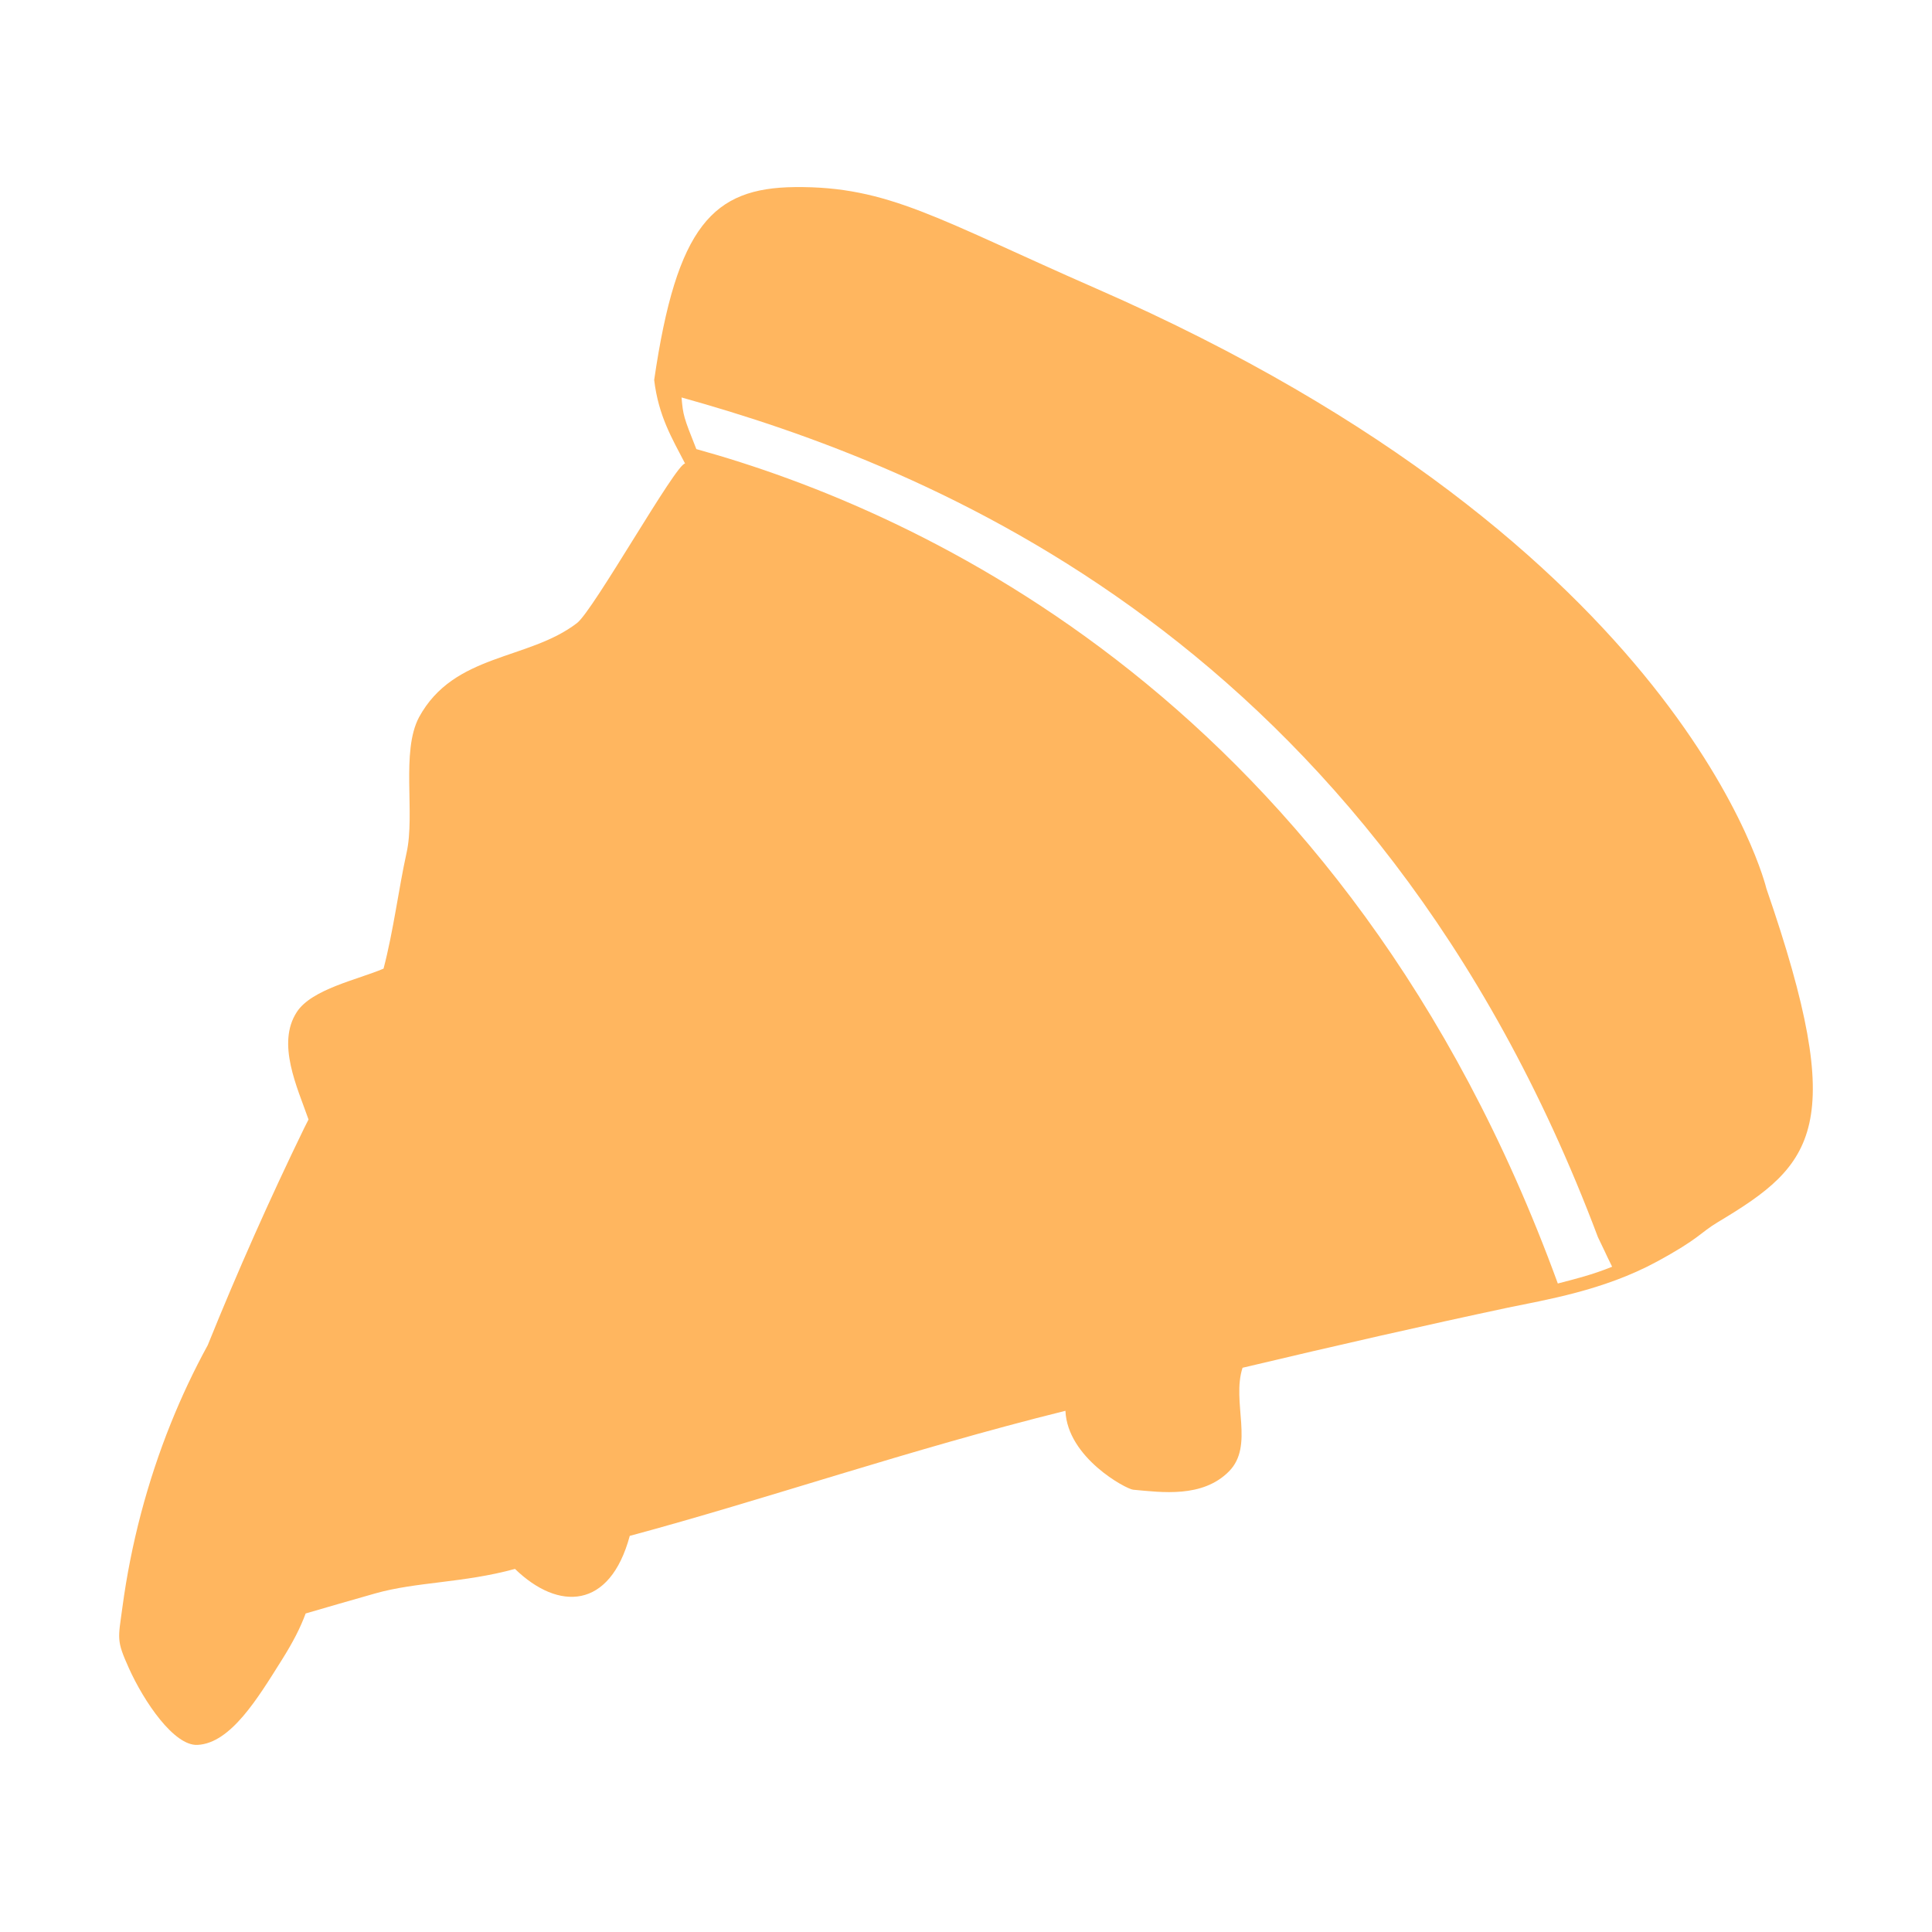
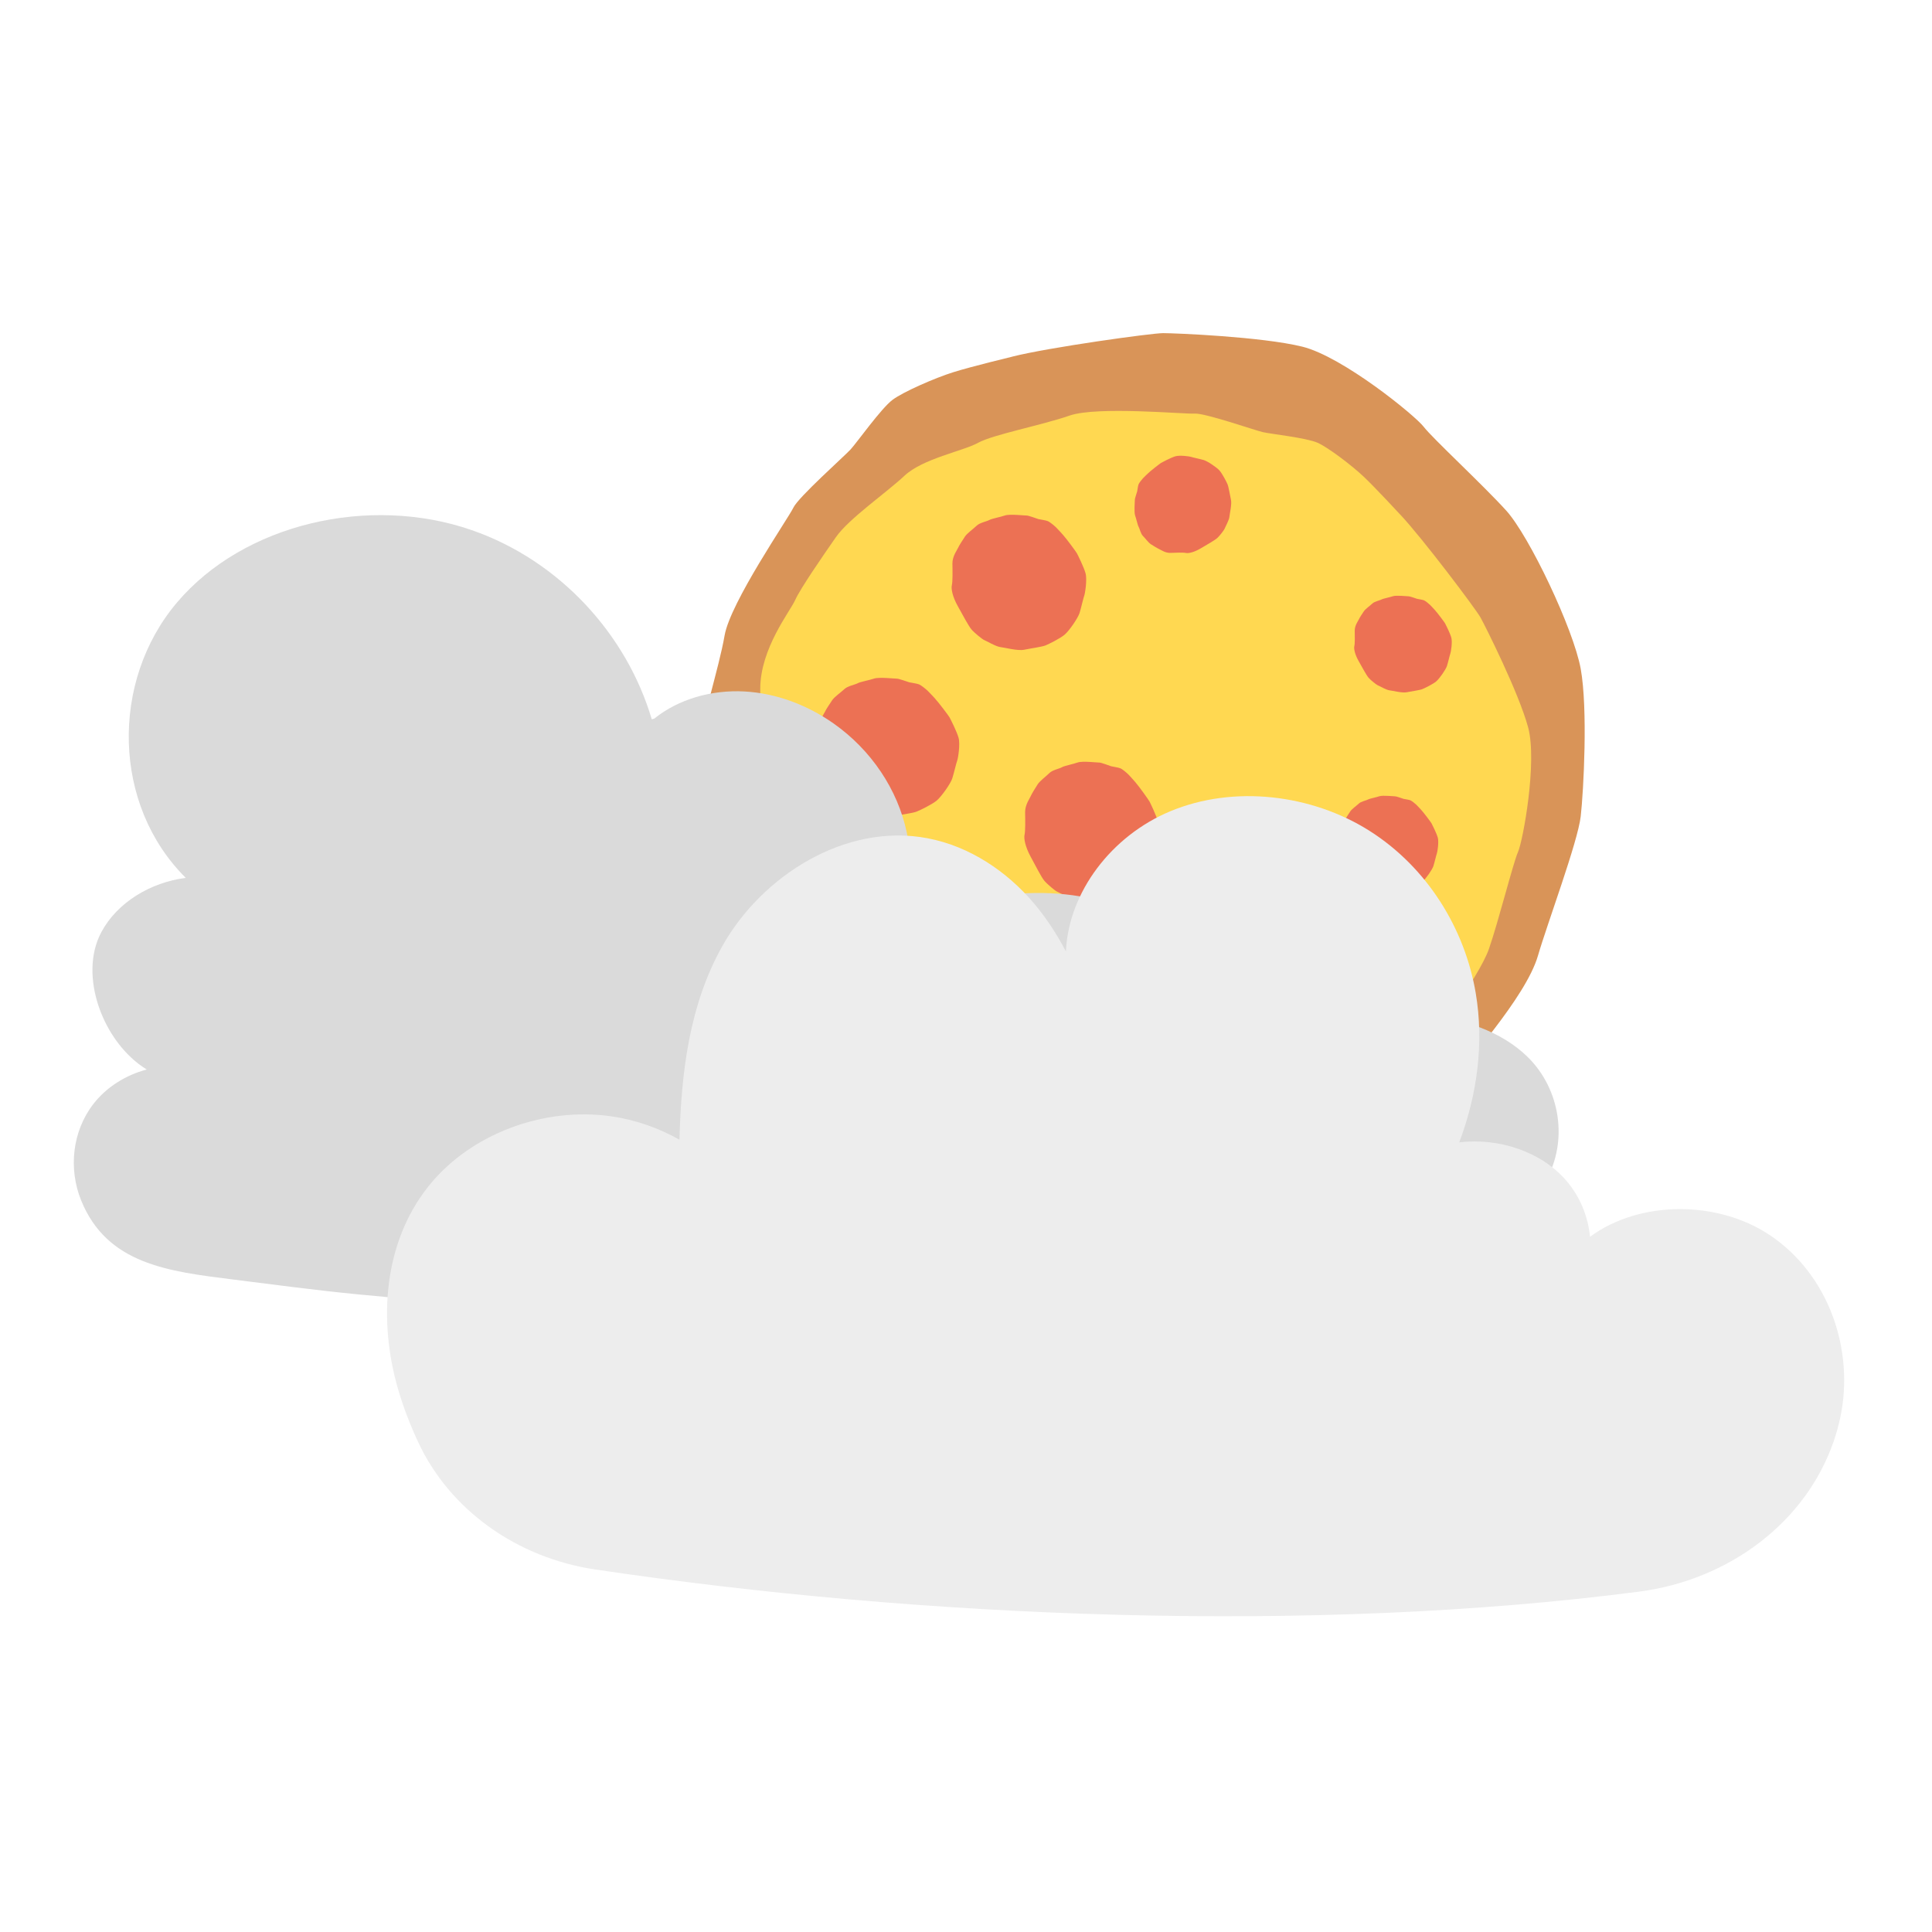
<svg xmlns="http://www.w3.org/2000/svg" viewBox="0 0 500 500">
-   <path fill="#ffb65f" d="M 72.891 429.663 C 66.7 439.508 59.722 451.144 51.118 451.58 C 45.044 451.887 37.264 440.389 33.356 431.722 C 30.073 424.444 30.574 424.17 31.678 415.972 C 32.779 407.784 34.382 399.694 36.484 391.702 C 38.593 383.721 41.162 375.938 44.21 368.362 C 47.023 361.368 50.208 354.622 53.759 348.137 C 61.484 329.018 69.819 310.267 78.753 291.884 C 79.105 291.161 79.474 290.441 79.847 289.724 C 76.919 281.366 71.519 270.046 76.807 261.924 C 80.652 255.97 92.62 253.521 99.261 250.683 C 101.825 240.912 103.195 229.856 105.216 220.725 C 107.494 210.556 103.71 194.544 108.447 185.615 C 117.5 168.997 136.731 170.95 149.337 161.239 C 153.629 157.928 175.038 119.797 177.299 119.966 C 173.935 113.453 170.434 107.743 169.301 98.34 C 175.13 58.385 184.538 48.644 205.673 48.419 C 229.951 48.159 242.632 56.701 283.785 74.713 C 436.241 141.425 457.143 229.966 457.143 229.966 C 478.496 291.803 469.569 301.346 444.663 316.237 C 439.851 319.117 439.964 320.457 428.736 326.542 C 414.97 334.002 399.788 336.433 390.221 338.424 C 368.918 342.958 345.631 348.256 321.567 353.977 C 318.69 362.898 324.68 374.132 318.04 380.811 C 311.194 387.699 300.707 386.22 293.248 385.534 C 291.473 385.371 276.246 377.276 275.732 365.114 C 235.084 375.202 198.347 387.974 162.981 397.486 C 157.841 416.584 144.512 416.935 133.277 406.034 C 119.912 409.699 107.774 409.346 97.098 412.381 C 90.479 414.26 84.451 415.999 79.101 417.567 C 77.73 421.28 75.879 424.911 72.891 429.663 Z M 176.383 102.864 C 176.78 107.474 176.92 107.952 180.213 116.226 C 238.026 132.207 348.29 181.753 403.163 332.169 C 407.78 330.963 412.012 329.939 417.217 327.83 C 415.19 323.768 417.229 327.808 413.543 320.175 C 355.237 165.208 239.696 120.533 176.383 102.864 Z" fill-opacity="1" fill-rule="nonzero" style="" transform="matrix(1, 0, 0, 1, -1.1368683772161603e-13, -5.684341886080802e-14)" />
+   <path d="M 262.064 92.281 C 262.064 92.281 251.387 94.857 246.707 96.328 C 242.025 97.795 233.751 101.4 230.973 103.487 C 227.996 105.731 221.799 114.504 220.107 116.339 C 218.414 118.174 206.619 128.651 205.313 131.4 C 204.008 134.152 189.028 155.835 187.524 164.465 C 186.029 173.095 181.337 187.241 181.337 192.38 C 181.337 197.517 177.41 209.087 179.279 216.435 C 181.148 223.787 182.467 237.188 185.466 243.258 C 188.462 249.311 193.897 260.153 196.143 263.094 C 198.387 266.031 203.822 279.26 214.499 285.129 C 225.177 291.006 241.087 299.825 245.401 304.047 C 249.716 308.269 262.628 312.677 280.42 312.501 C 298.212 312.312 318.06 312.689 325.738 311.031 C 333.417 309.372 349.705 302.19 351.398 300.454 C 353.091 298.719 370.496 287.922 374.622 281.747 C 378.738 275.581 394.847 258.309 398.034 247.292 C 400.323 239.355 408.335 217.906 409.087 211.286 C 409.839 204.679 410.959 183.373 409.087 173.085 C 407.217 162.796 395.788 138.739 389.803 132.131 C 383.818 125.522 370.704 113.399 368.461 110.461 C 366.213 107.52 347.48 92.281 337.005 89.708 C 326.526 87.132 304.008 86.215 301.01 86.215 C 298.011 86.215 271.525 89.893 262.064 92.272 L 262.064 92.281 Z M 262.064 92.281" fill-opacity="1" fill-rule="nonzero" style="fill: rgb(217, 148, 88);" transform="matrix(1, 0, 0, 1, -2.842170943040401e-14, 0)" />
+   <path d="M 362.377 133.179 C 362.377 133.179 355.989 126.259 352.932 123.369 C 349.875 120.476 343.709 115.786 340.976 114.579 C 338.041 113.288 328.831 112.319 326.738 111.818 C 324.647 111.319 311.82 106.868 309.198 107.041 C 306.574 107.214 283.948 105.07 276.796 107.555 C 269.648 110.048 256.998 112.455 253.112 114.606 C 249.227 116.757 238.844 118.657 234.064 123.134 C 229.282 127.61 219.694 134.208 216.35 138.995 C 213.018 143.773 207.078 152.382 205.788 155.296 C 204.499 158.207 196.753 167.815 196.755 178.269 C 196.75 188.728 196.695 204.339 195.295 209.336 C 193.896 214.336 195.93 225.854 203.46 239.107 C 211 252.356 218.966 267.382 223.413 272.439 C 227.86 277.497 240.064 286.691 242.08 287.233 C 244.097 287.775 259.498 296.294 265.882 296.8 C 272.258 297.303 292.018 302.14 301.674 299.916 C 308.628 298.308 328.181 295.331 333.5 293.124 C 338.81 290.922 355.388 282.843 362.391 277.133 C 369.395 271.426 382.837 252.795 385.346 245.546 C 387.857 238.296 391.573 223.398 392.862 220.489 C 394.151 217.574 397.888 197.163 395.478 188.238 C 393.071 179.31 384.404 162.059 383.157 159.812 C 381.91 157.565 368.116 139.266 362.384 133.175 L 362.377 133.179 Z M 362.377 133.179" fill-opacity="1" fill-rule="nonzero" style="fill: rgb(255, 216, 81); transform-origin: 324.297px 172.469px;" />
+   <path d="M 295.064 143.494 C 295.064 143.494 294.001 142.254 293.494 141.735 C 292.986 141.216 291.967 140.369 291.517 140.148 C 291.034 139.91 289.531 139.707 289.188 139.613 C 288.847 139.517 286.743 138.689 286.316 138.711 C 285.89 138.732 282.197 138.276 281.04 138.688 C 279.885 139.103 277.832 139.481 277.207 139.846 C 276.581 140.212 274.897 140.51 274.133 141.281 C 273.368 142.051 271.83 143.178 271.301 144.01 C 270.773 144.837 269.834 146.331 269.633 146.841 C 269.434 147.347 268.205 149.011 268.238 150.85 C 268.273 152.689 268.316 155.434 268.104 156.31 C 267.894 157.185 268.262 159.217 269.532 161.574 C 270.804 163.931 272.151 166.602 272.893 167.508 C 273.633 168.412 275.651 170.072 275.981 170.175 C 276.311 170.277 278.848 171.828 279.889 171.939 C 280.929 172.051 284.163 172.969 285.73 172.612 C 286.856 172.354 290.031 171.898 290.891 171.528 C 291.747 171.159 294.419 169.795 295.542 168.816 C 296.663 167.835 298.792 164.606 299.176 163.34 C 299.561 162.072 300.117 159.466 300.318 158.958 C 300.518 158.45 301.058 154.872 300.637 153.293 C 300.216 151.714 298.747 148.65 298.535 148.251 C 298.325 147.851 296.019 144.583 295.065 143.494 L 295.064 143.494 Z M 295.064 143.494" fill-opacity="1" fill-rule="nonzero" style="fill: rgb(236, 113, 84); transform-origin: 332.422px 109.484px;" transform="matrix(0.836187, -0.5484441, 0.5484441, 0.836187, -0.005306866, 0.009415895)" />
+   <path d="M 297.06 122.544 C 297.06 122.544 296.168 123.383 295.796 123.781 C 295.424 124.18 294.82 124.979 294.665 125.328 C 294.499 125.703 294.375 126.864 294.312 127.129 C 294.247 127.394 293.675 129.027 293.698 129.356 C 293.721 129.684 293.448 132.535 293.769 133.419 C 294.092 134.302 294.404 135.877 294.682 136.353 C 294.96 136.829 295.207 138.122 295.784 138.697 C 296.362 139.274 297.214 140.442 297.832 140.837 C 298.448 141.229 299.559 141.928 299.935 142.075 C 300.31 142.221 301.55 143.142 302.897 143.086 C 304.246 143.031 306.257 142.955 306.902 143.105 C 307.547 143.253 309.031 142.937 310.738 141.922 C 312.445 140.905 314.381 139.826 315.032 139.24 C 315.683 138.656 316.866 137.075 316.936 136.82 C 317.006 136.563 318.101 134.586 318.166 133.783 C 318.23 132.98 318.85 130.474 318.562 129.274 C 318.354 128.41 317.967 125.973 317.681 125.317 C 317.397 124.662 316.353 122.626 315.616 121.777 C 314.879 120.928 312.476 119.341 311.541 119.065 C 310.605 118.788 308.685 118.401 308.309 118.255 C 307.934 118.108 305.302 117.748 304.152 118.098 C 303.001 118.447 300.779 119.627 300.489 119.795 C 300.2 119.964 297.843 121.791 297.059 122.543 L 297.06 122.544 Z M 297.06 122.544" fill-opacity="1" fill-rule="nonzero" style="fill: rgb(236, 113, 84); transform-origin: 340.844px 86.562px;" />
+   <path d="M 275.013 138.321 C 275.013 138.321 273.881 137.051 273.342 136.518 C 272.801 135.986 271.717 135.119 271.239 134.892 C 270.726 134.649 269.128 134.442 268.764 134.345 C 268.4 134.247 266.163 133.398 265.709 133.421 C 265.255 133.443 261.329 132.976 260.099 133.398 C 258.869 133.822 256.687 134.211 256.021 134.585 C 255.355 134.958 253.564 135.264 252.753 136.053 C 251.94 136.842 250.302 137.998 249.739 138.848 C 249.179 139.697 248.181 141.228 247.967 141.748 C 247.754 142.268 246.447 143.972 246.484 145.855 C 246.52 147.739 246.565 150.552 246.339 151.448 C 246.116 152.344 246.507 154.426 247.859 156.84 C 249.212 159.256 250.644 161.991 251.432 162.918 C 252.219 163.846 254.366 165.545 254.718 165.65 C 255.069 165.755 257.766 167.344 258.873 167.459 C 259.979 167.572 263.419 168.513 265.084 168.147 C 266.283 167.883 269.659 167.415 270.573 167.036 C 271.484 166.659 274.327 165.263 275.52 164.258 C 276.714 163.255 278.976 159.947 279.385 158.649 C 279.795 157.351 280.387 154.68 280.599 154.16 C 280.812 153.641 281.388 149.975 280.938 148.359 C 280.49 146.742 278.928 143.603 278.705 143.193 C 278.48 142.783 276.027 139.437 275.013 138.319 L 275.013 138.321 Z M 275.013 138.321" fill-opacity="1" fill-rule="nonzero" style="fill: rgb(236, 113, 84); transform-origin: 299.734px 100.609px;" />
+   <path d="M 241.863 180.649 C 241.863 180.649 240.677 179.349 240.112 178.805 C 239.547 178.26 238.41 177.373 237.911 177.141 C 237.373 176.891 235.697 176.678 235.316 176.579 C 234.935 176.479 232.592 175.611 232.115 175.634 C 231.641 175.656 227.525 175.177 226.237 175.61 C 224.95 176.045 222.661 176.442 221.965 176.824 C 221.267 177.208 219.391 177.52 218.54 178.329 C 217.688 179.137 215.971 180.318 215.382 181.19 C 214.796 182.058 213.75 183.625 213.526 184.158 C 213.303 184.69 211.932 186.435 211.971 188.364 C 212.01 190.293 212.057 193.171 211.821 194.089 C 211.586 195.007 211.997 197.138 213.413 199.61 C 214.83 202.081 216.331 204.883 217.158 205.832 C 217.982 206.78 220.232 208.52 220.599 208.629 C 220.967 208.736 223.793 210.363 224.953 210.479 C 226.113 210.597 229.717 211.559 231.462 211.185 C 232.717 210.914 236.255 210.436 237.211 210.048 C 238.168 209.661 241.145 208.231 242.396 207.204 C 243.646 206.176 246.016 202.789 246.445 201.461 C 246.874 200.132 247.494 197.399 247.717 196.866 C 247.94 196.333 248.543 192.581 248.073 190.926 C 247.604 189.27 245.967 186.057 245.732 185.638 C 245.498 185.219 242.926 181.792 241.864 180.649 L 241.863 180.649 Z M 241.863 180.649" fill-opacity="1" fill-rule="nonzero" style="fill: rgb(236, 113, 84); transform-origin: 292.062px 137.328px;" />
+   <path d="M 367.796 209.591 C 367.796 209.591 366.975 208.683 366.584 208.303 C 366.193 207.923 365.406 207.303 365.06 207.141 C 364.688 206.967 363.528 206.818 363.264 206.749 C 363 206.679 361.378 206.073 361.048 206.089 C 360.72 206.104 357.871 205.77 356.979 206.072 C 356.088 206.376 354.504 206.653 354.022 206.92 C 353.539 207.188 352.24 207.406 351.651 207.971 C 351.061 208.535 349.873 209.36 349.465 209.969 C 349.059 210.575 348.335 211.669 348.18 212.041 C 348.026 212.413 347.077 213.631 347.104 214.978 C 347.131 216.325 347.163 218.335 347 218.976 C 346.837 219.617 347.122 221.105 348.102 222.831 C 349.083 224.557 350.122 226.513 350.694 227.176 C 351.265 227.838 352.822 229.053 353.076 229.129 C 353.331 229.204 355.287 230.34 356.09 230.421 C 356.893 230.503 359.388 231.175 360.596 230.914 C 361.465 230.725 363.914 230.391 364.576 230.12 C 365.238 229.85 367.299 228.851 368.165 228.134 C 369.03 227.416 370.671 225.051 370.968 224.124 C 371.265 223.196 371.694 221.287 371.848 220.915 C 372.003 220.543 372.42 217.923 372.095 216.767 C 371.77 215.611 370.637 213.367 370.474 213.075 C 370.312 212.782 368.532 210.389 367.797 209.591 L 367.796 209.591 Z M 367.796 209.591" fill-opacity="1" fill-rule="nonzero" style="fill: rgb(236, 113, 84); transform-origin: 402.547px 179.328px;" />
+   <path d="M 293.827 202.427 C 293.827 202.427 292.695 201.111 292.156 200.561 C 291.617 200.01 290.532 199.112 290.055 198.878 C 289.542 198.625 287.943 198.41 287.579 198.31 C 287.215 198.208 284.978 197.33 284.523 197.354 C 284.071 197.375 280.143 196.891 278.913 197.329 C 277.685 197.769 275.501 198.171 274.836 198.557 C 274.171 198.946 272.38 199.261 271.568 200.08 C 270.754 200.897 269.116 202.092 268.554 202.974 C 267.994 203.852 266.996 205.437 266.782 205.976 C 266.57 206.515 265.261 208.28 265.298 210.231 C 265.336 212.182 265.38 215.094 265.155 216.023 C 264.93 216.951 265.323 219.107 266.674 221.607 C 268.027 224.108 269.459 226.941 270.248 227.902 C 271.035 228.861 273.182 230.621 273.532 230.731 C 273.884 230.84 276.581 232.486 277.688 232.603 C 278.795 232.722 282.235 233.695 283.9 233.317 C 285.098 233.043 288.475 232.559 289.388 232.167 C 290.3 231.776 293.142 230.329 294.336 229.29 C 295.528 228.25 297.791 224.824 298.2 223.481 C 298.61 222.136 299.201 219.371 299.414 218.832 C 299.627 218.293 300.202 214.497 299.754 212.823 C 299.306 211.148 297.744 207.897 297.519 207.474 C 297.296 207.05 294.842 203.583 293.828 202.427 L 293.827 202.427 Z M 293.827 202.427" fill-opacity="1" fill-rule="nonzero" style="fill: rgb(236, 113, 84); transform-origin: 341.703px 158.516px;" />
+   <path d="M 400.143 305.41 C 393.943 316.439 380.419 321.44 368.055 324.073 C 352.906 327.296 337.217 329.436 321.877 331.677 C 285.77 336.955 249.244 339.548 212.714 340.077 C 195.922 340.321 179.129 340.137 162.343 339.565 C 138.992 338.779 115.671 337.223 92.435 334.96 C 81.643 333.904 70.905 332.469 60.197 331.122 C 43.605 329.03 27.665 327.201 20.977 310.606 C 17.69 302.46 18.698 292.783 24.162 285.717 C 27.493 281.402 32.493 278.226 37.975 276.79 C 26.678 269.86 20.195 252.496 26.222 241.246 C 30.335 233.548 38.951 228.364 48.078 227.19 C 29.072 208.355 28.564 176.35 45.748 155.996 C 63.106 135.438 95.651 128.043 122.019 137.173 C 144.883 145.085 162.222 164.284 168.673 186.152 L 169.316 185.986 C 175.626 180.879 184.253 178.501 192.616 178.948 C 200.986 179.395 209.048 182.524 215.718 187.225 C 225.463 194.077 232.337 204.333 234.674 215.457 C 236.593 224.58 235.444 234.222 231.528 242.755 C 247.974 230.812 271.391 227.739 290.764 234.966 C 307.139 241.086 320.098 254.35 325.509 269.897 L 325.58 269.879 C 340.029 263.359 352.47 260.523 368.402 262.442 C 378.352 263.64 388.487 266.774 395.374 273.561 C 403.841 281.873 405.837 295.262 400.143 305.41 Z M 400.143 305.41" fill-opacity="1" fill-rule="nonzero" style="fill: rgb(218, 218, 218);" transform="matrix(1, 0, 0, 1, -2.842170943040401e-14, 0)" />
+   <path d="M 476.308 366.641 C 475.857 368.813 475.273 370.938 474.545 373.028 C 467.348 393.932 447.532 408.867 424.211 411.913 C 339.944 422.879 239.214 418.862 154.063 406.181 C 133.743 403.153 116.363 390.763 108.193 373.151 C 106.109 368.666 104.331 364.07 102.968 359.334 C 97.914 341.774 99.22 321.748 110.8 307.117 C 121.518 293.568 140.638 286.284 158.464 288.943 C 164.624 289.862 170.52 291.951 175.844 294.955 C 176.298 277.572 178.383 260.036 186.991 244.753 C 197.113 226.766 218.732 212.861 240.069 216.942 C 251.013 219.032 260.601 225.555 267.533 233.723 C 270.805 237.587 273.543 241.802 275.853 246.224 C 276.57 230.854 287.658 216.31 302.823 209.974 C 319.311 203.077 339.499 205.559 354.443 215.027 C 369.388 224.506 379.102 240.345 381.915 256.99 C 384.099 269.924 382.323 283.251 377.657 295.635 C 387.842 294.429 398.774 297.983 405.286 305.471 C 408.903 309.623 410.968 314.775 411.502 320.08 C 424.273 310.641 444.373 310.589 457.911 319.57 C 473.333 329.811 479.908 349.315 476.308 366.641 Z M 476.308 366.641" fill-opacity="1" fill-rule="nonzero" style="fill: rgb(237, 237, 237);" transform="matrix(1, 0, 0, 1, -2.842170943040401e-14, 0)" />
+   <path d="M 371.296 157.824 C 371.296 157.824 370.475 156.916 370.084 156.536 C 369.693 156.156 368.906 155.536 368.56 155.374 C 368.188 155.2 367.028 155.051 366.764 154.982 C 366.5 154.912 364.878 154.306 364.548 154.322 C 364.22 154.337 361.371 154.003 360.479 154.305 C 359.588 154.609 358.004 154.886 357.522 155.153 C 357.039 155.421 355.74 155.639 355.151 156.204 C 354.561 156.768 353.373 157.593 352.965 158.202 C 352.559 158.808 351.835 159.902 351.68 160.274 C 351.526 160.646 350.577 161.864 350.604 163.211 C 350.631 164.558 350.663 166.568 350.5 167.209 C 350.337 167.85 350.622 169.338 351.602 171.064 C 352.583 172.79 353.622 174.746 354.194 175.409 C 354.765 176.071 356.322 177.286 356.576 177.362 C 356.831 177.437 358.787 178.573 359.59 178.654 C 360.393 178.736 362.888 179.408 364.096 179.147 C 364.965 178.958 367.414 178.624 368.076 178.353 C 368.738 178.083 370.799 177.084 371.665 176.367 C 372.53 175.649 374.171 173.284 374.468 172.357 C 374.765 171.429 375.194 169.52 375.348 169.148 C 375.503 168.776 375.92 166.156 375.595 165 C 375.27 163.844 374.137 161.6 373.974 161.308 C 373.812 161.015 372.032 158.622 371.297 157.824 L 371.296 157.824 Z M 371.296 157.824" fill-opacity="1" fill-rule="nonzero" style="fill: rgb(236, 113, 84); transform-origin: 406.031px 127.531px;" />
</svg>
